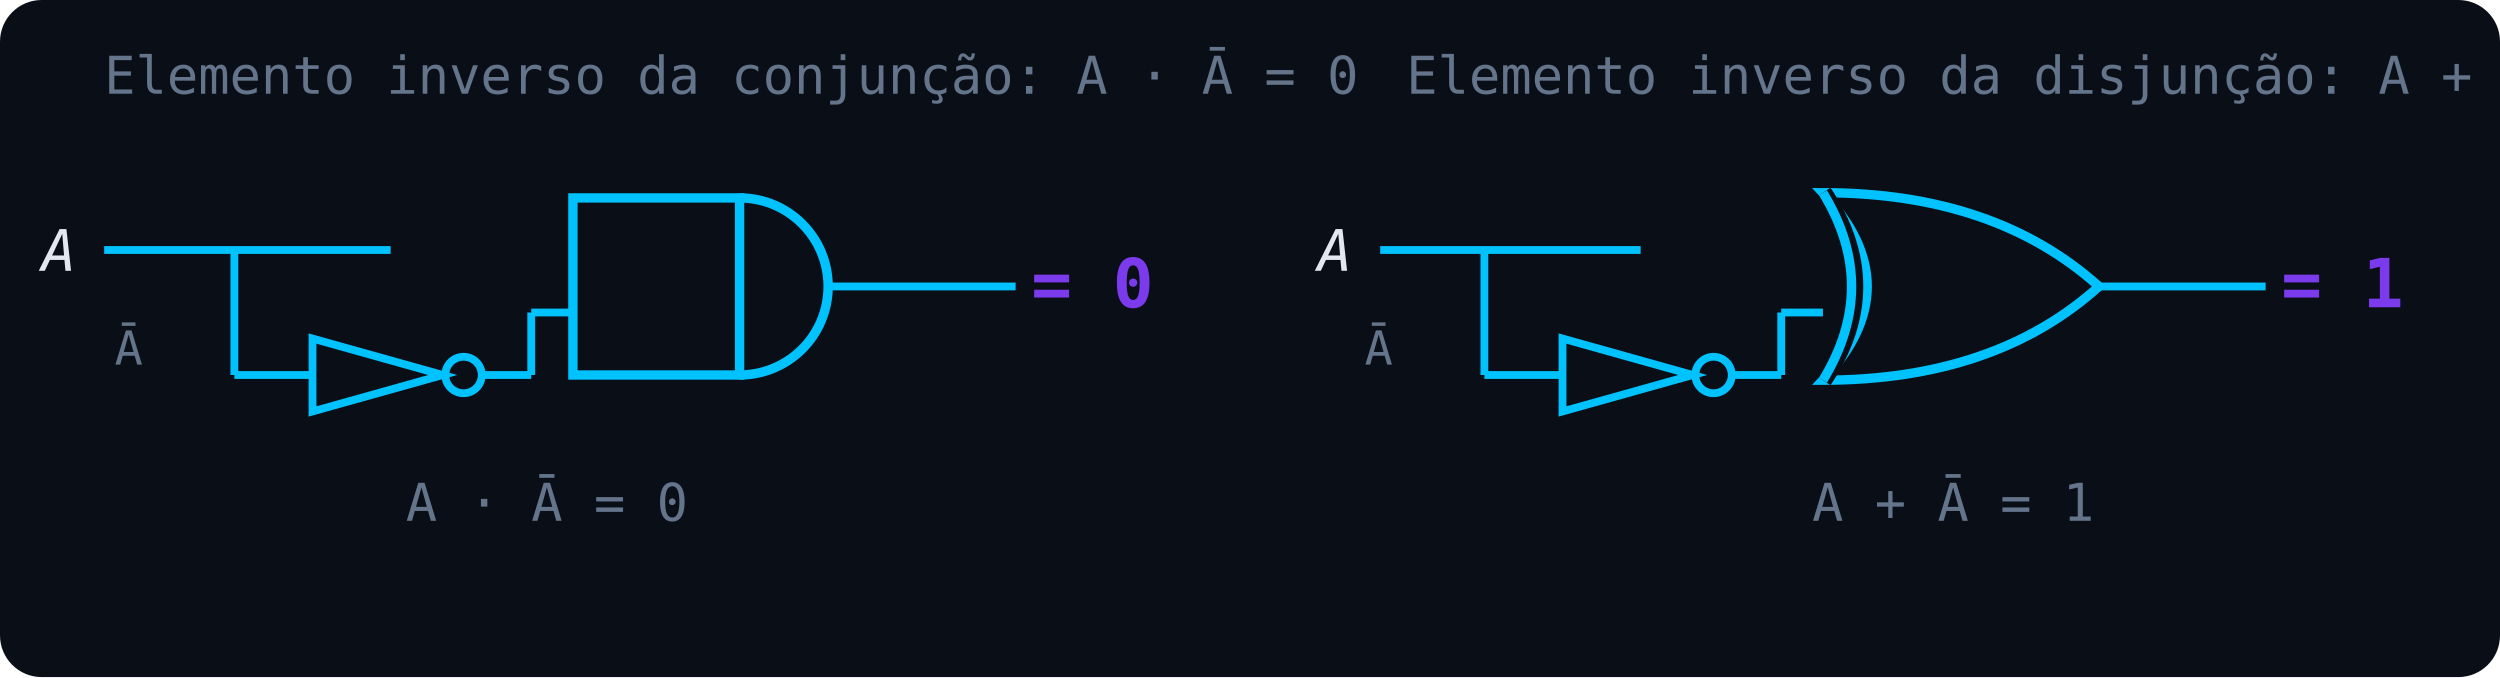
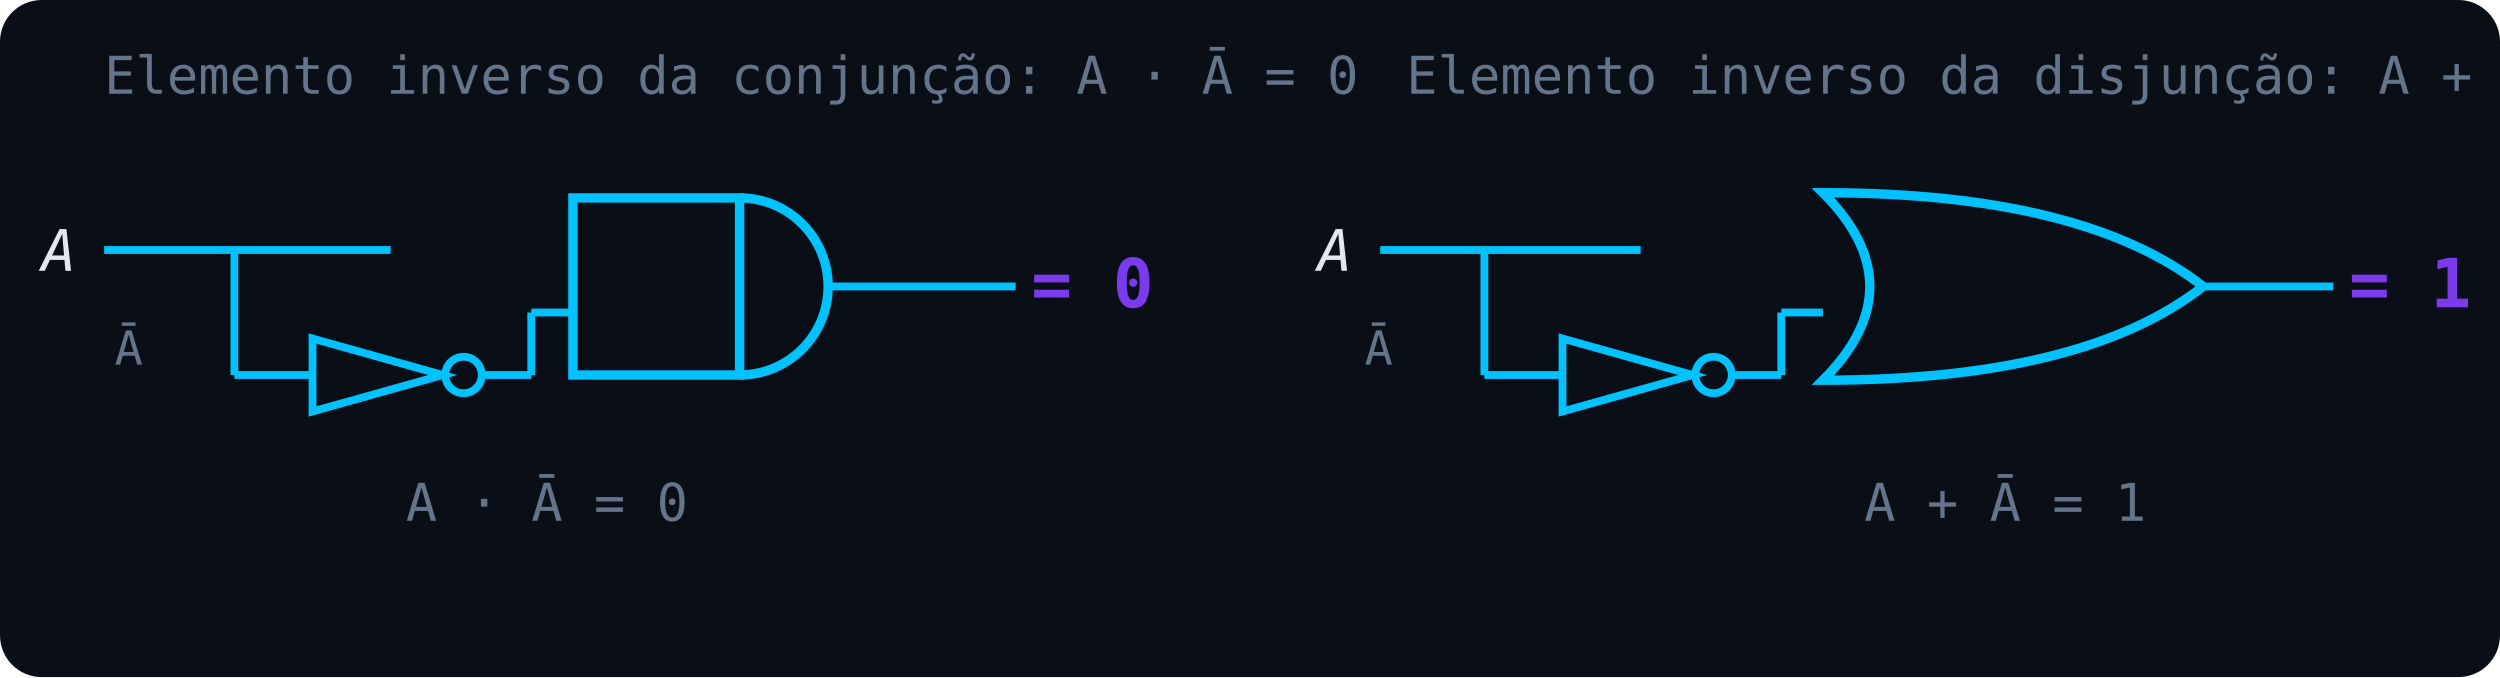
<svg xmlns="http://www.w3.org/2000/svg" viewBox="0 0 480 130" font-family="IBM Plex Mono, monospace" font-size="11">
  <rect width="480" height="130" fill="#0a0e17" rx="8" />
  <text x="20" y="18" fill="#64748b" font-size="10">Elemento inverso da conjunção: A · Ā = 0</text>
  <line x1="20" y1="48" x2="75" y2="48" stroke="#00c2ff" stroke-width="1.5" />
  <line x1="45" y1="48" x2="45" y2="72" stroke="#00c2ff" stroke-width="1.5" />
  <line x1="45" y1="72" x2="60" y2="72" stroke="#00c2ff" stroke-width="1.5" />
  <polygon points="60,65 85,72 60,79" fill="none" stroke="#00c2ff" stroke-width="1.5" />
  <circle cx="89" cy="72" r="3.5" fill="none" stroke="#00c2ff" stroke-width="1.5" />
  <line x1="92" y1="72" x2="102" y2="72" stroke="#00c2ff" stroke-width="1.5" />
  <line x1="102" y1="72" x2="102" y2="60" stroke="#00c2ff" stroke-width="1.5" />
  <line x1="102" y1="60" x2="110" y2="60" stroke="#00c2ff" stroke-width="1.5" />
  <text x="8" y="52" fill="#e2e8f0" font-size="11" font-style="italic">A</text>
  <text x="22" y="70" fill="#64748b" font-size="9">Ā</text>
  <rect x="110" y="38" width="32" height="34" fill="none" stroke="#00c2ff" stroke-width="1.8" />
  <path d="M142,38 A17,17 0 0,1 142,72" fill="none" stroke="#00c2ff" stroke-width="1.8" />
  <line x1="159" y1="55" x2="195" y2="55" stroke="#00c2ff" stroke-width="1.5" />
  <text x="198" y="59" fill="#7c3aed" font-size="13" font-weight="600">= 0</text>
  <text x="105" y="100" fill="#64748b" font-size="10" text-anchor="middle">A · Ā = 0</text>
  <text x="270" y="18" fill="#64748b" font-size="10">Elemento inverso da disjunção: A + Ā = 1</text>
  <line x1="265" y1="48" x2="315" y2="48" stroke="#00c2ff" stroke-width="1.5" />
  <line x1="285" y1="48" x2="285" y2="72" stroke="#00c2ff" stroke-width="1.5" />
  <line x1="285" y1="72" x2="300" y2="72" stroke="#00c2ff" stroke-width="1.5" />
  <polygon points="300,65 325,72 300,79" fill="none" stroke="#00c2ff" stroke-width="1.5" />
  <circle cx="329" cy="72" r="3.5" fill="none" stroke="#00c2ff" stroke-width="1.5" />
  <line x1="332" y1="72" x2="342" y2="72" stroke="#00c2ff" stroke-width="1.5" />
  <line x1="342" y1="72" x2="342" y2="60" stroke="#00c2ff" stroke-width="1.5" />
  <line x1="342" y1="60" x2="350" y2="60" stroke="#00c2ff" stroke-width="1.5" />
  <text x="253" y="52" fill="#e2e8f0" font-size="11" font-style="italic">A</text>
  <text x="262" y="70" fill="#64748b" font-size="9">Ā</text>
-   <path d="M350,37 Q367,55 350,73 Q383,73 403,55 Q383,37 350,37 Z" fill="none" stroke="#00c2ff" stroke-width="1.8" />
-   <path d="M350,37 Q362,55 350,73" fill="none" stroke="#0a0e17" stroke-width="3.5" />
-   <path d="M350,37 Q361,55 350,73" fill="none" stroke="#00c2ff" stroke-width="1.8" />
-   <line x1="403" y1="55" x2="435" y2="55" stroke="#00c2ff" stroke-width="1.5" />
-   <text x="438" y="59" fill="#7c3aed" font-size="13" font-weight="600">= 1</text>
-   <text x="375" y="100" fill="#64748b" font-size="10" text-anchor="middle">A + Ā = 1</text>
+   <path d="M350,37 Q400,37 423,55 Q400,73 350,73 Q368,55 350,37 Z" fill="#0a0e17" stroke="#00c2ff" stroke-width="1.8" />
+   <line x1="423" y1="55" x2="448" y2="55" stroke="#00c2ff" stroke-width="1.5" />
+   <text x="451" y="59" fill="#7c3aed" font-size="13" font-weight="600">= 1</text>
+   <text x="385" y="100" fill="#64748b" font-size="10" text-anchor="middle">A + Ā = 1</text>
</svg>
